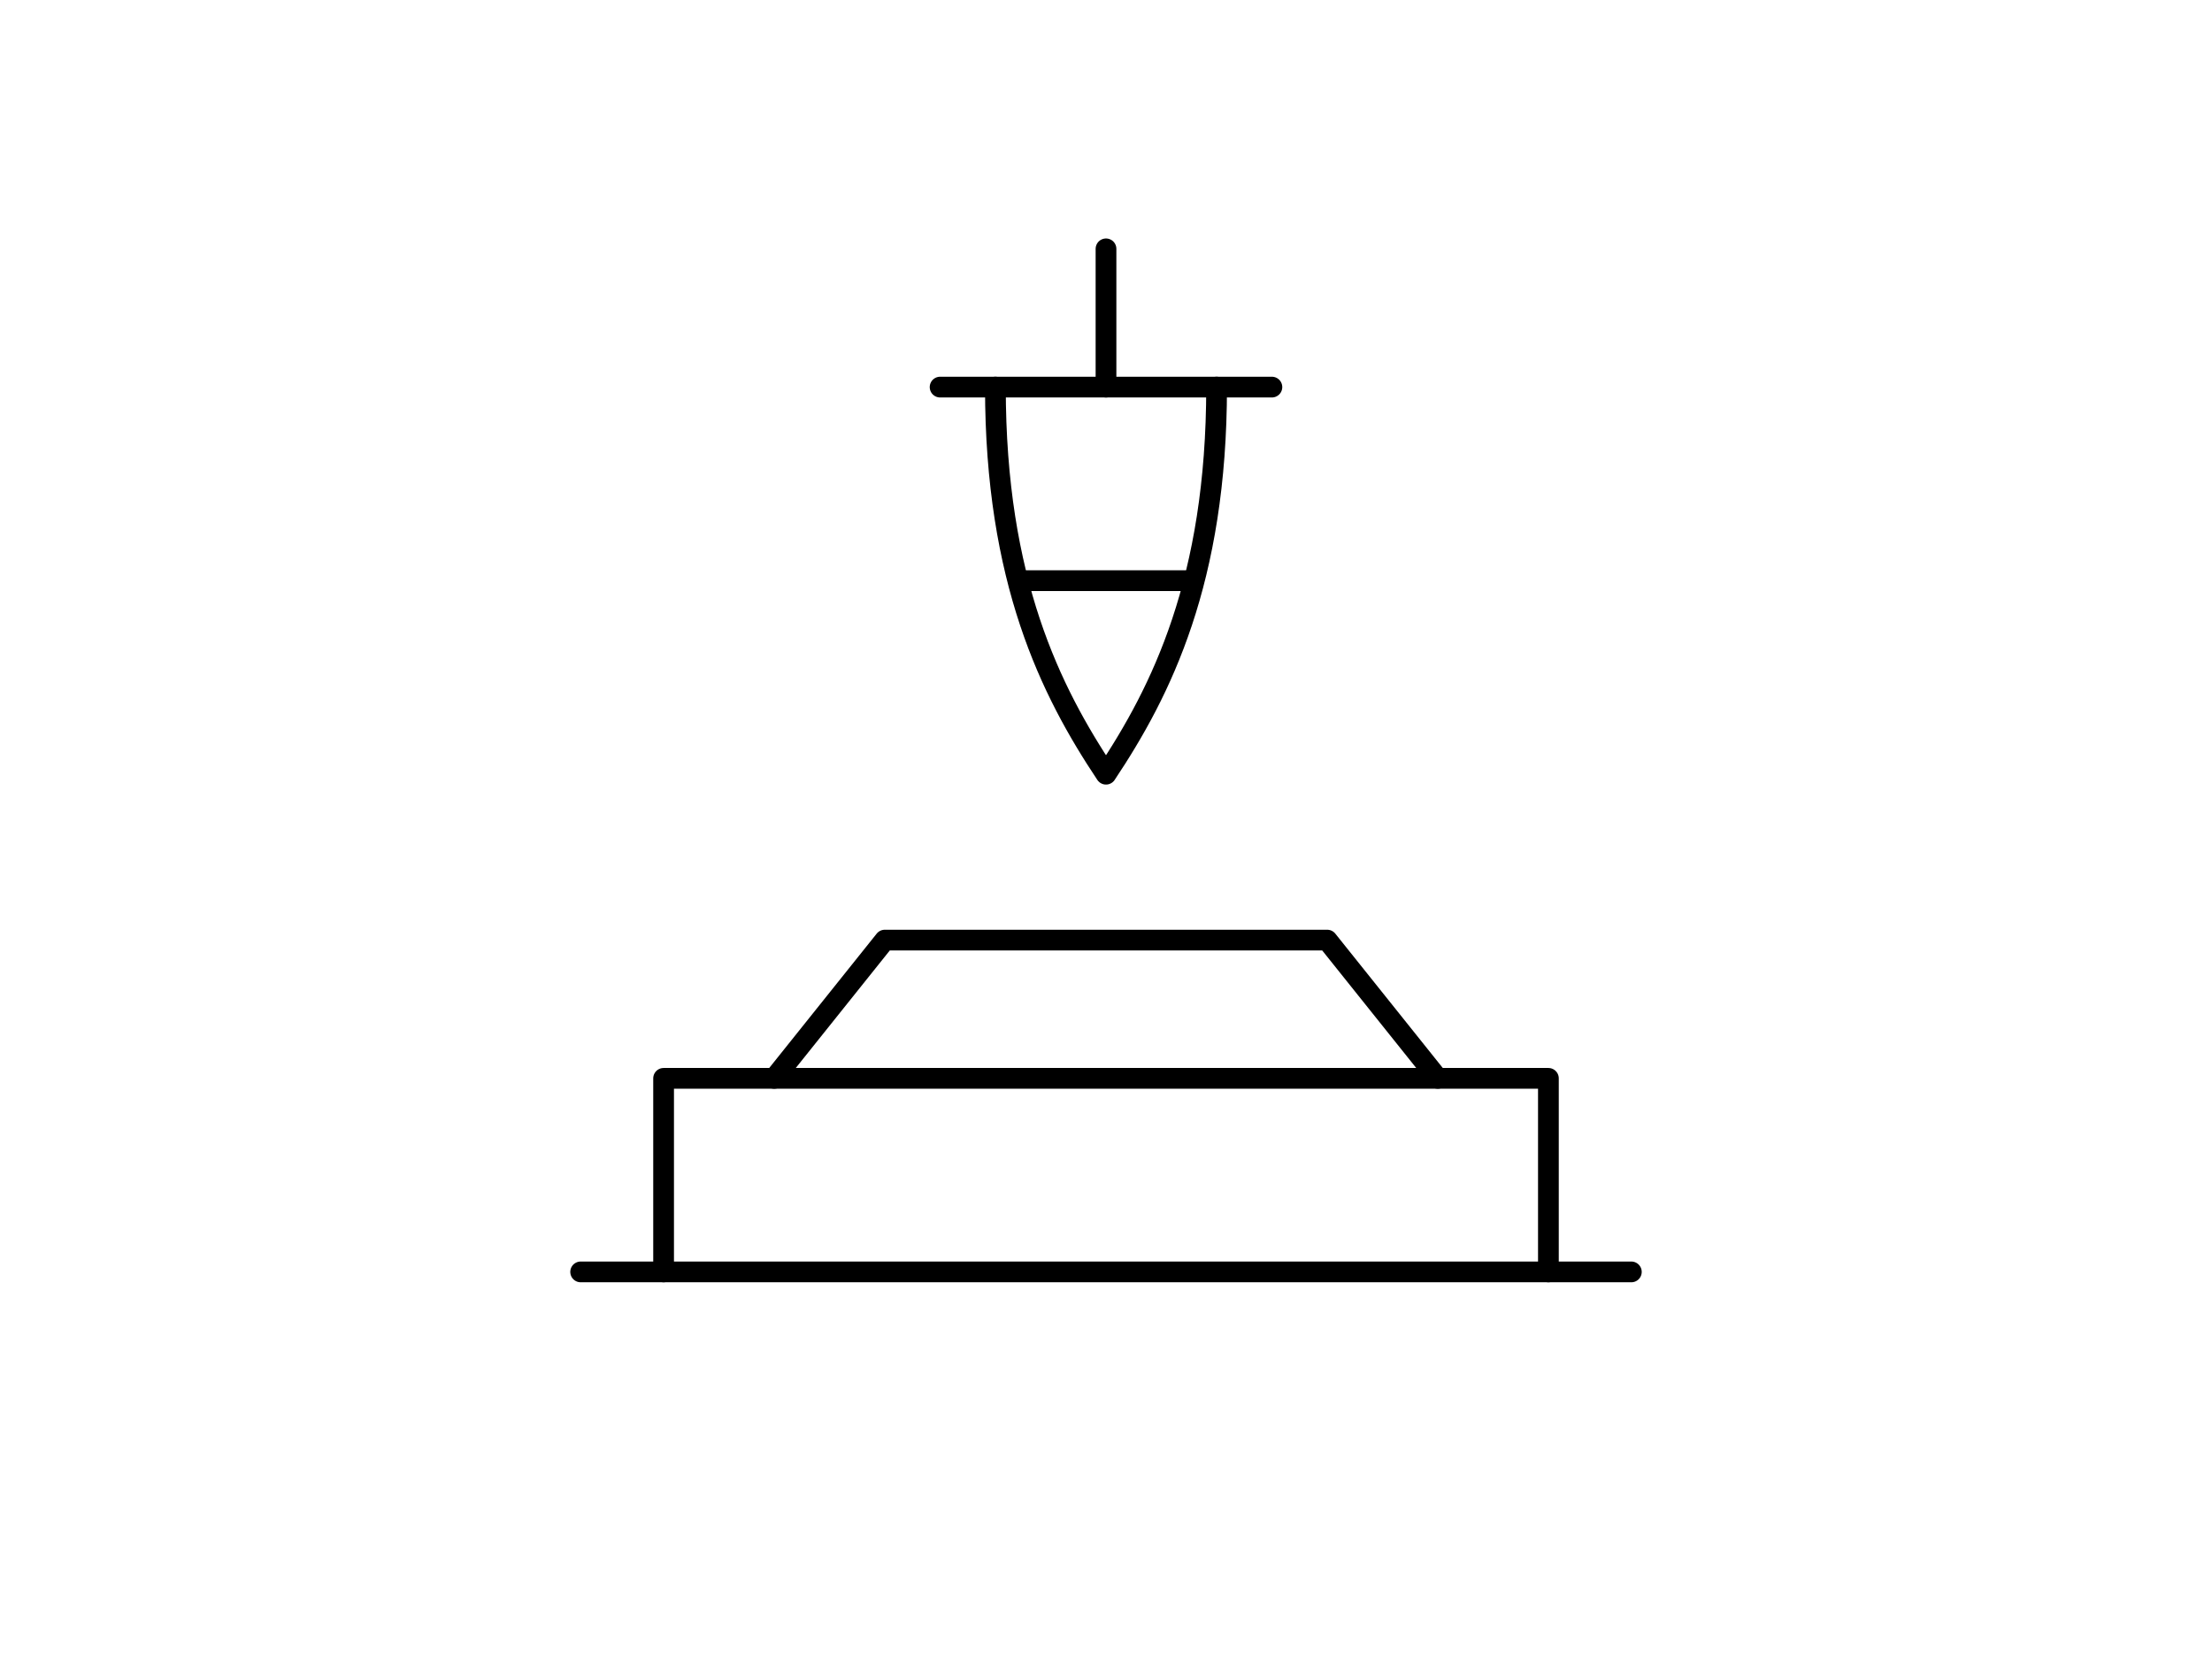
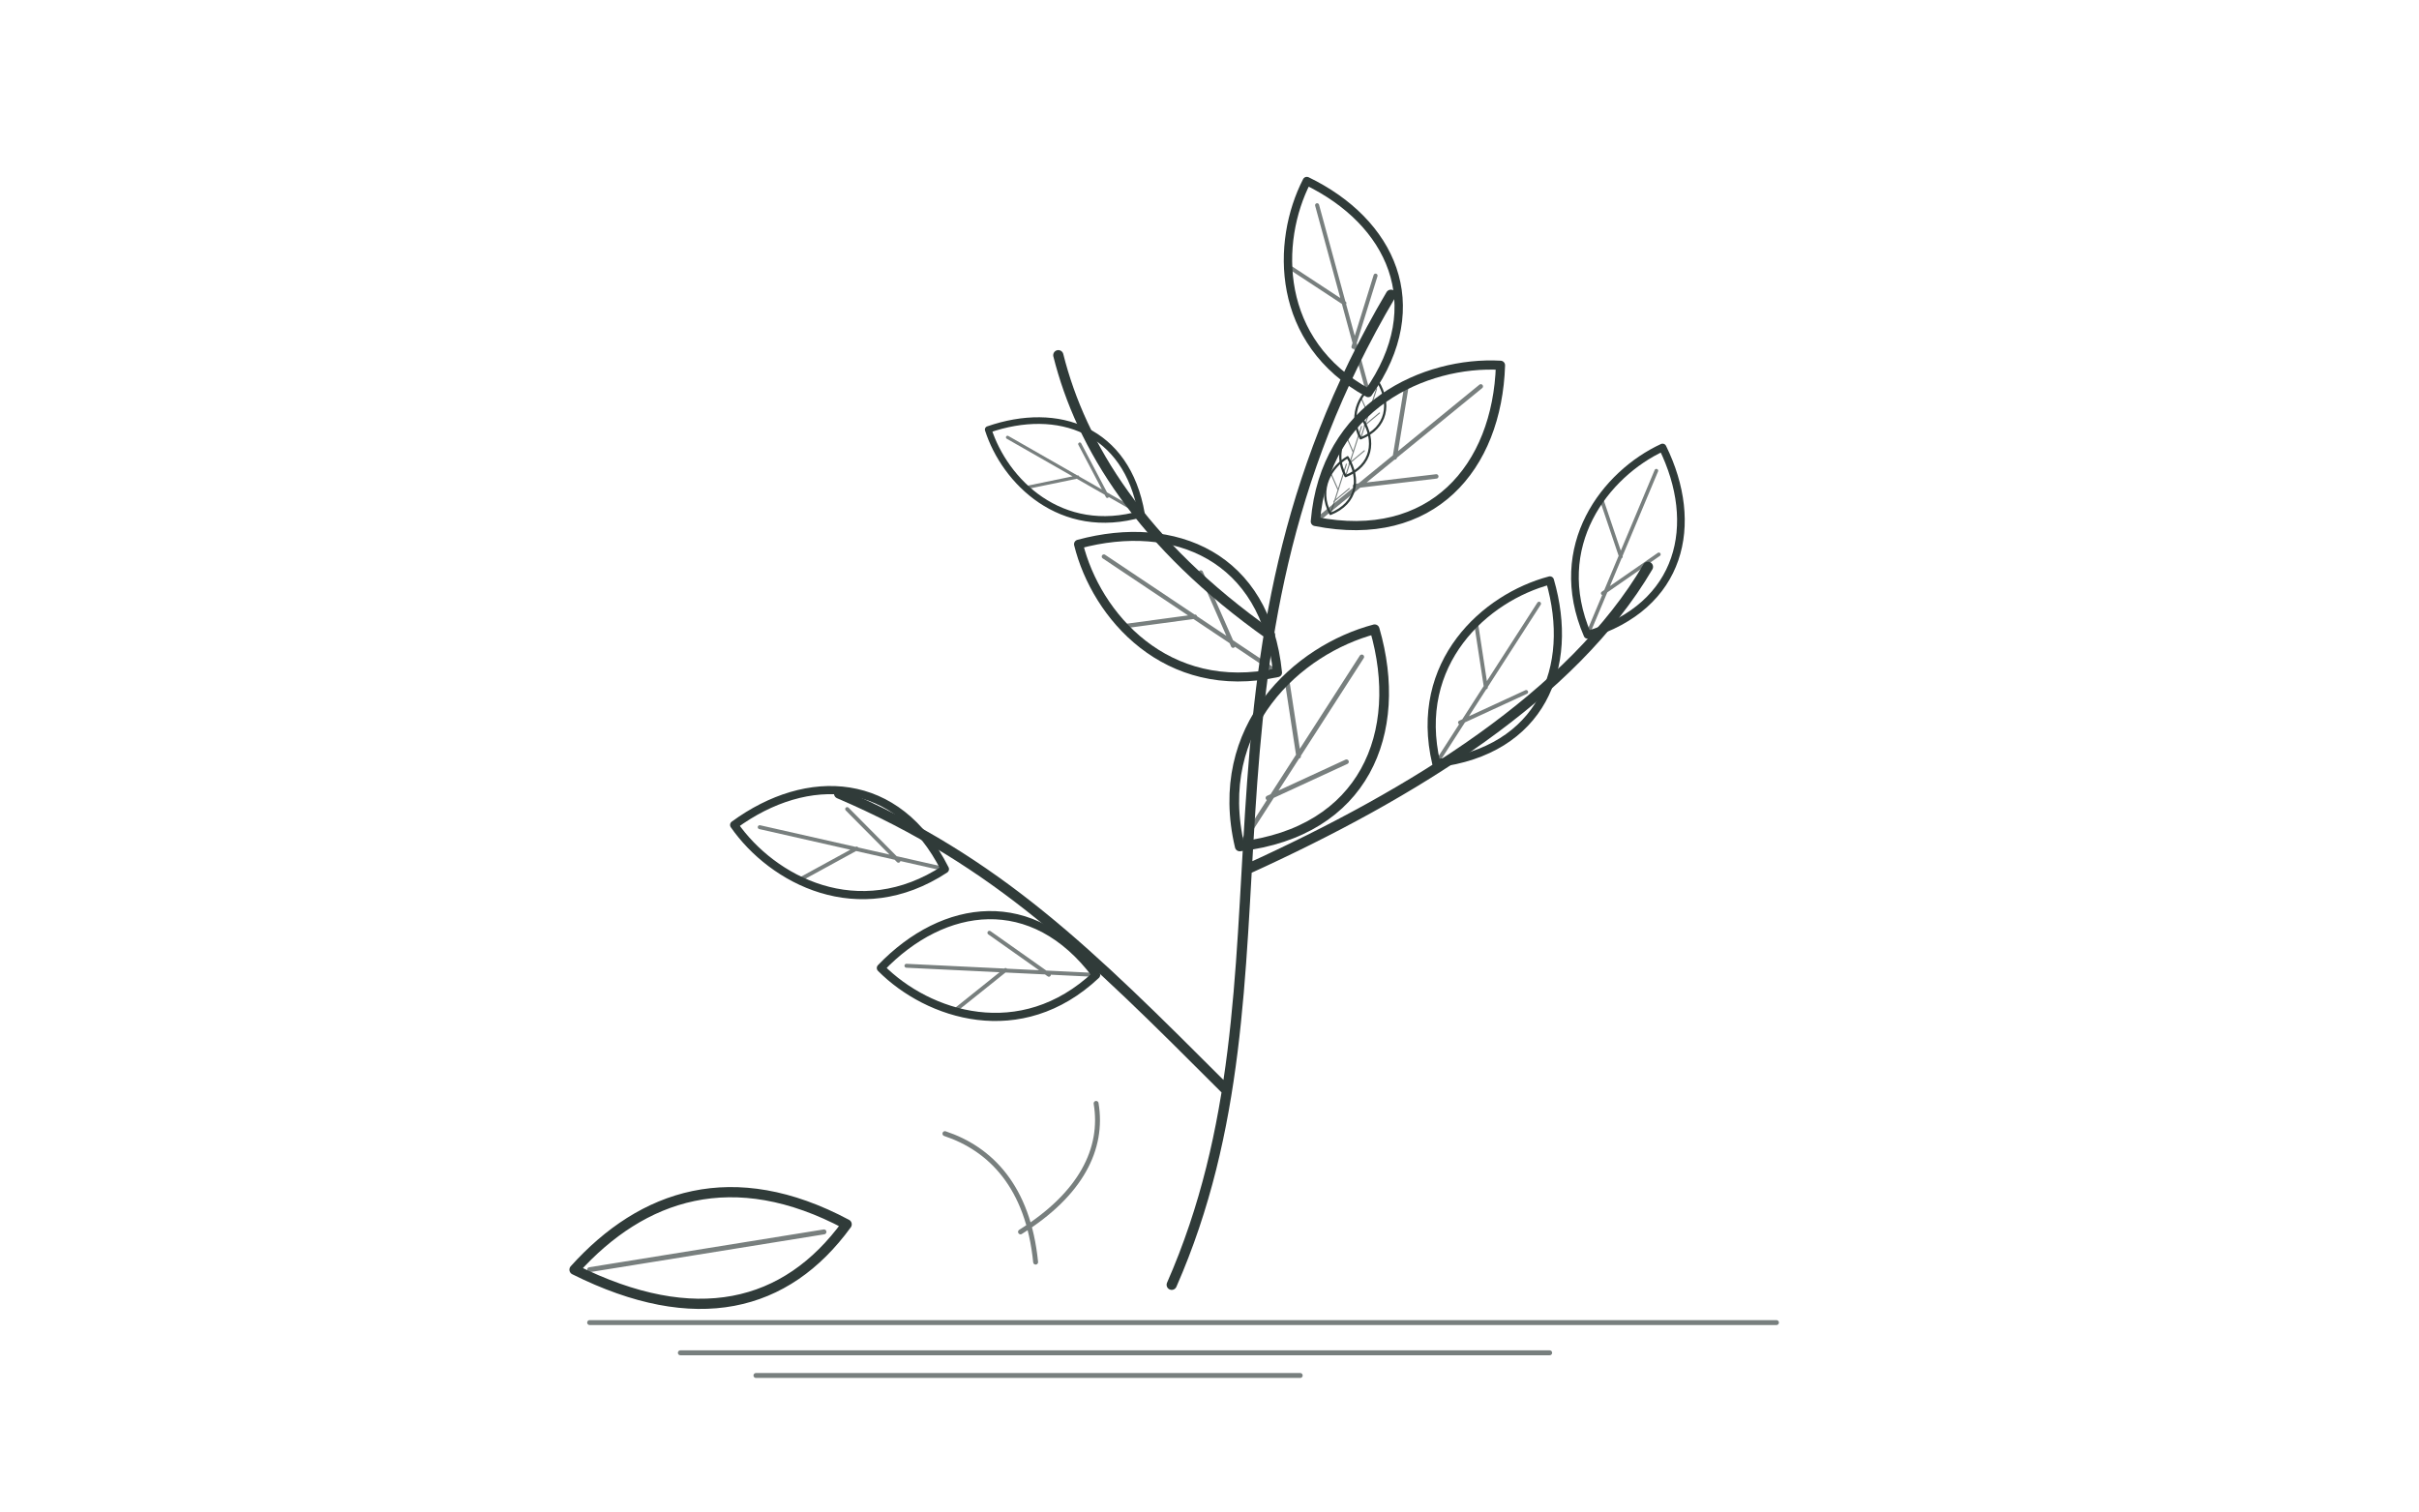
- <svg xmlns="http://www.w3.org/2000/svg" viewBox="0 0 160 120" fill="none" stroke="currentColor" stroke-width="1.5" stroke-linecap="round" stroke-linejoin="round" aria-hidden="true">
-   <path d="M80 18v10" />
-   <path d="M68 28h24" />
-   <path d="M72 28c0 14 4 22 8 28 4-6 8-14 8-28" />
-   <path d="M74 42h12" />
-   <path d="M42 92h76" />
-   <path d="M48 92V78h64v14" />
-   <path d="M56 78l8-10h32l8 10" />
+ <svg xmlns="http://www.w3.org/2000/svg" viewBox="0 0 320 200" fill="none" stroke="#303b39" stroke-width="1.35" stroke-linecap="round" stroke-linejoin="round">
+   <defs>
+     <pattern id="paper" width="1" height="1" patternUnits="userSpaceOnUse">
+       <rect width="1" height="1" fill="#f1f2ee" stroke="none" />
+     </pattern>
+   </defs>
+   <path d="M155 170C173 129 155 88 184 39M162 144C144 126 132 114 111 105M165 115C187 105 208 92 218 75M168 84C151 72 143 59 140 47" />
+   <g transform="translate(181 52) rotate(22) scale(0.82)">
+     <path d="M0 0C-17-2-23-17-22-28C-7-27 4-17 0 0Z" />
+     <path d="M0 0l-19-25m10 13l-10-2m14 8l-1-12" stroke-width=".65" opacity=".65" />
+   </g>
+   <g transform="translate(174 69) rotate(88) scale(0.9)">
+     <path d="M0 0C-17-2-23-17-22-28C-7-27 4-17 0 0Z" />
+     <path d="M0 0l-19-25m10 13l-10-2m14 8l-1-12" stroke-width=".65" opacity=".65" />
+   </g>
+   <g transform="translate(169 89) rotate(-19) scale(0.88)">
+     <path d="M0 0C-17-2-23-17-22-28C-7-27 4-17 0 0Z" />
+     <path d="M0 0l-19-25m10 13l-10-2m14 8l-1-12" stroke-width=".65" opacity=".65" />
+   </g>
+   <g transform="translate(164 112) rotate(70) scale(0.95)">
+     <path d="M0 0C-17-2-23-17-22-28C-7-27 4-17 0 0Z" />
+     <path d="M0 0l-19-25m10 13l-10-2m14 8l-1-12" stroke-width=".65" opacity=".65" />
+   </g>
+   <g transform="translate(145 129) rotate(-50) scale(0.8)">
+     <path d="M0 0C-17-2-23-17-22-28C-7-27 4-17 0 0Z" />
+     <path d="M0 0l-19-25m10 13l-10-2m14 8l-1-12" stroke-width=".65" opacity=".65" />
+   </g>
+   <g transform="translate(125 115) rotate(-40) scale(0.8)">
+     <path d="M0 0C-17-2-23-17-22-28C-7-27 4-17 0 0Z" />
+     <path d="M0 0l-19-25m10 13l-10-2m14 8l-1-12" stroke-width=".65" opacity=".65" />
+   </g>
+   <g transform="translate(190 101) rotate(70) scale(0.8)">
+     <path d="M0 0C-17-2-23-17-22-28C-7-27 4-17 0 0Z" />
+     <path d="M0 0l-19-25m10 13l-10-2m14 8l-1-12" stroke-width=".65" opacity=".65" />
+   </g>
+   <g transform="translate(210 84) rotate(60) scale(0.75)">
+     <path d="M0 0C-17-2-23-17-22-28C-7-27 4-17 0 0Z" />
+     <path d="M0 0l-19-25m10 13l-10-2m14 8l-1-12" stroke-width=".65" opacity=".65" />
+   </g>
+   <g transform="translate(151 68) rotate(-23) scale(0.65)">
+     <path d="M0 0C-17-2-23-17-22-28C-7-27 4-17 0 0Z" />
+     <path d="M0 0l-19-25m10 13l-10-2m14 8l-1-12" stroke-width=".65" opacity=".65" />
+   </g>
+   <path d="M112 162c-15-8-27-4-36 6 16 8 28 5 36-6Z" />
+   <path d="M78 168l31-5M137 167c-1-10-6-15-12-17M135 163c8-5 11-11 10-17" stroke-width=".65" opacity=".65" />
+   <path d="M78 175h157m-145 4h115m-105 3h72" stroke-width=".65" opacity=".65" />
+   <g transform="translate(180 58) rotate(55) scale(0.22)">
+     <path d="M0 0C-17-2-23-17-22-28C-7-27 4-17 0 0Z" />
+     <path d="M0 0l-19-25m10 13l-10-2m14 8l-1-12" stroke-width=".65" opacity=".65" />
+   </g>
+   <g transform="translate(178 63) rotate(55) scale(0.22)">
+     <path d="M0 0C-17-2-23-17-22-28C-7-27 4-17 0 0Z" />
+     <path d="M0 0l-19-25m10 13l-10-2m14 8l-1-12" stroke-width=".65" opacity=".65" />
+   </g>
+   <g transform="translate(176 68) rotate(55) scale(0.22)">
+     <path d="M0 0C-17-2-23-17-22-28C-7-27 4-17 0 0Z" />
+     <path d="M0 0l-19-25m10 13l-10-2m14 8l-1-12" stroke-width=".65" opacity=".65" />
+   </g>
</svg>
